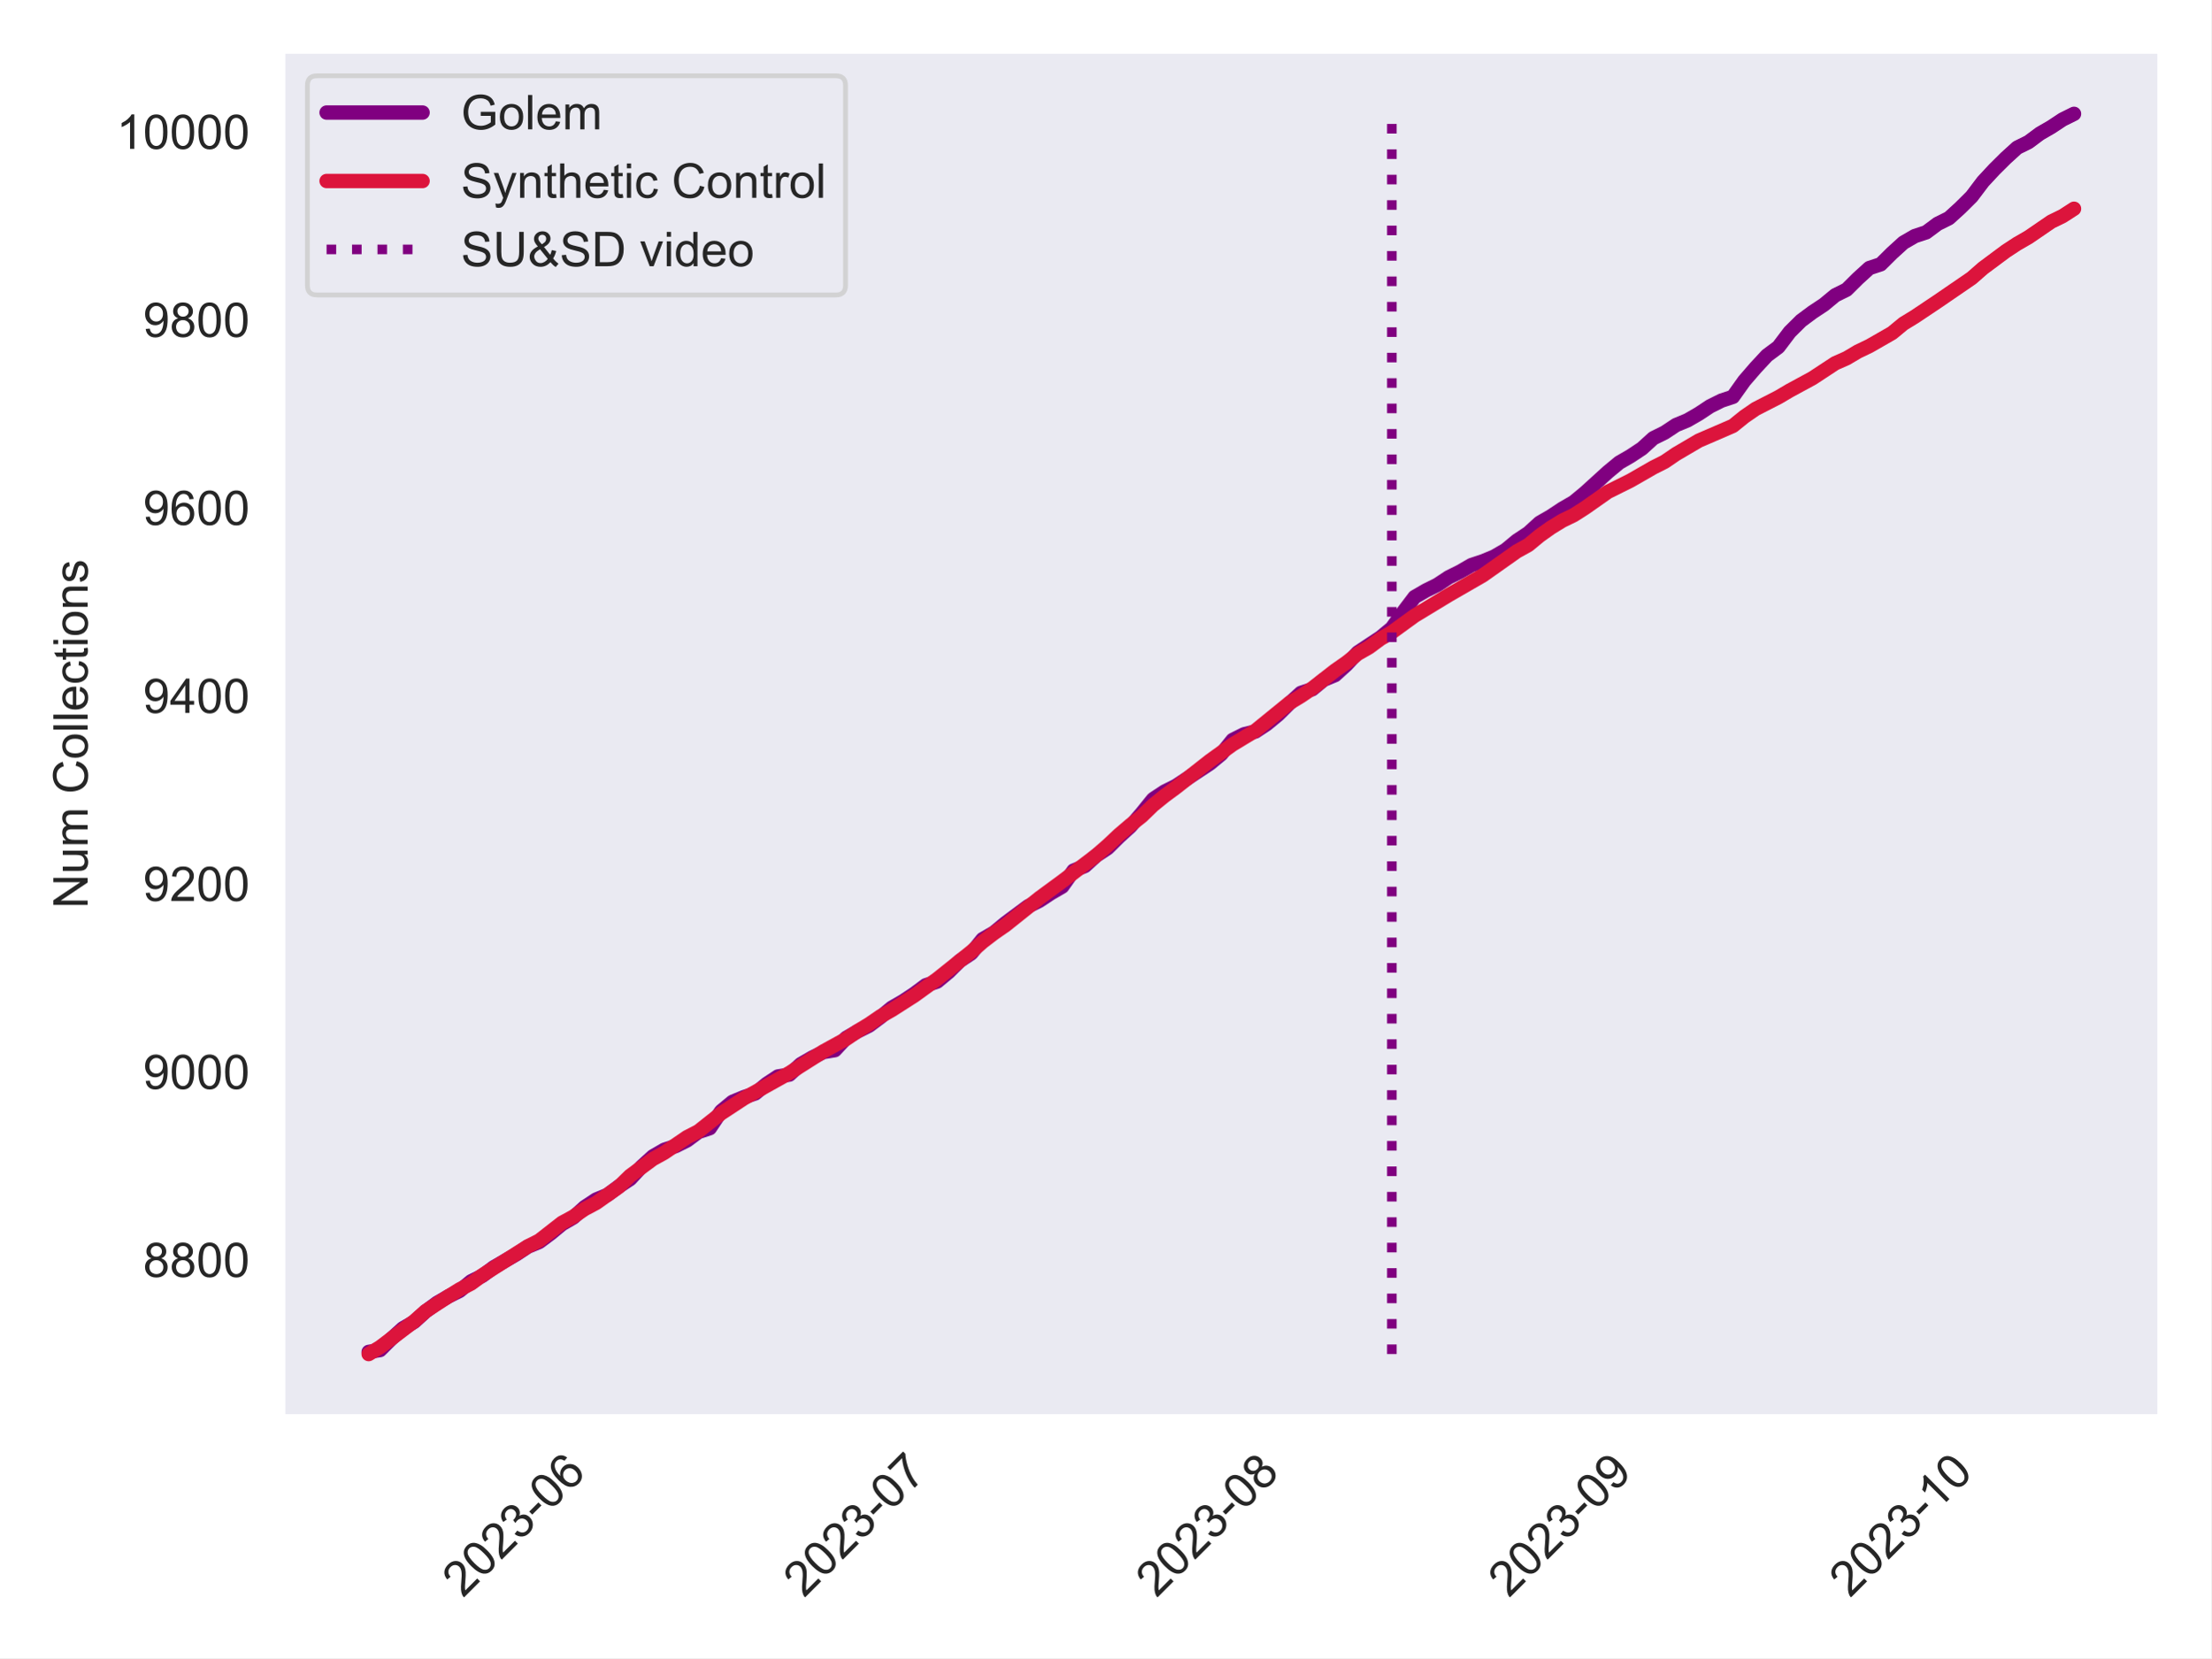
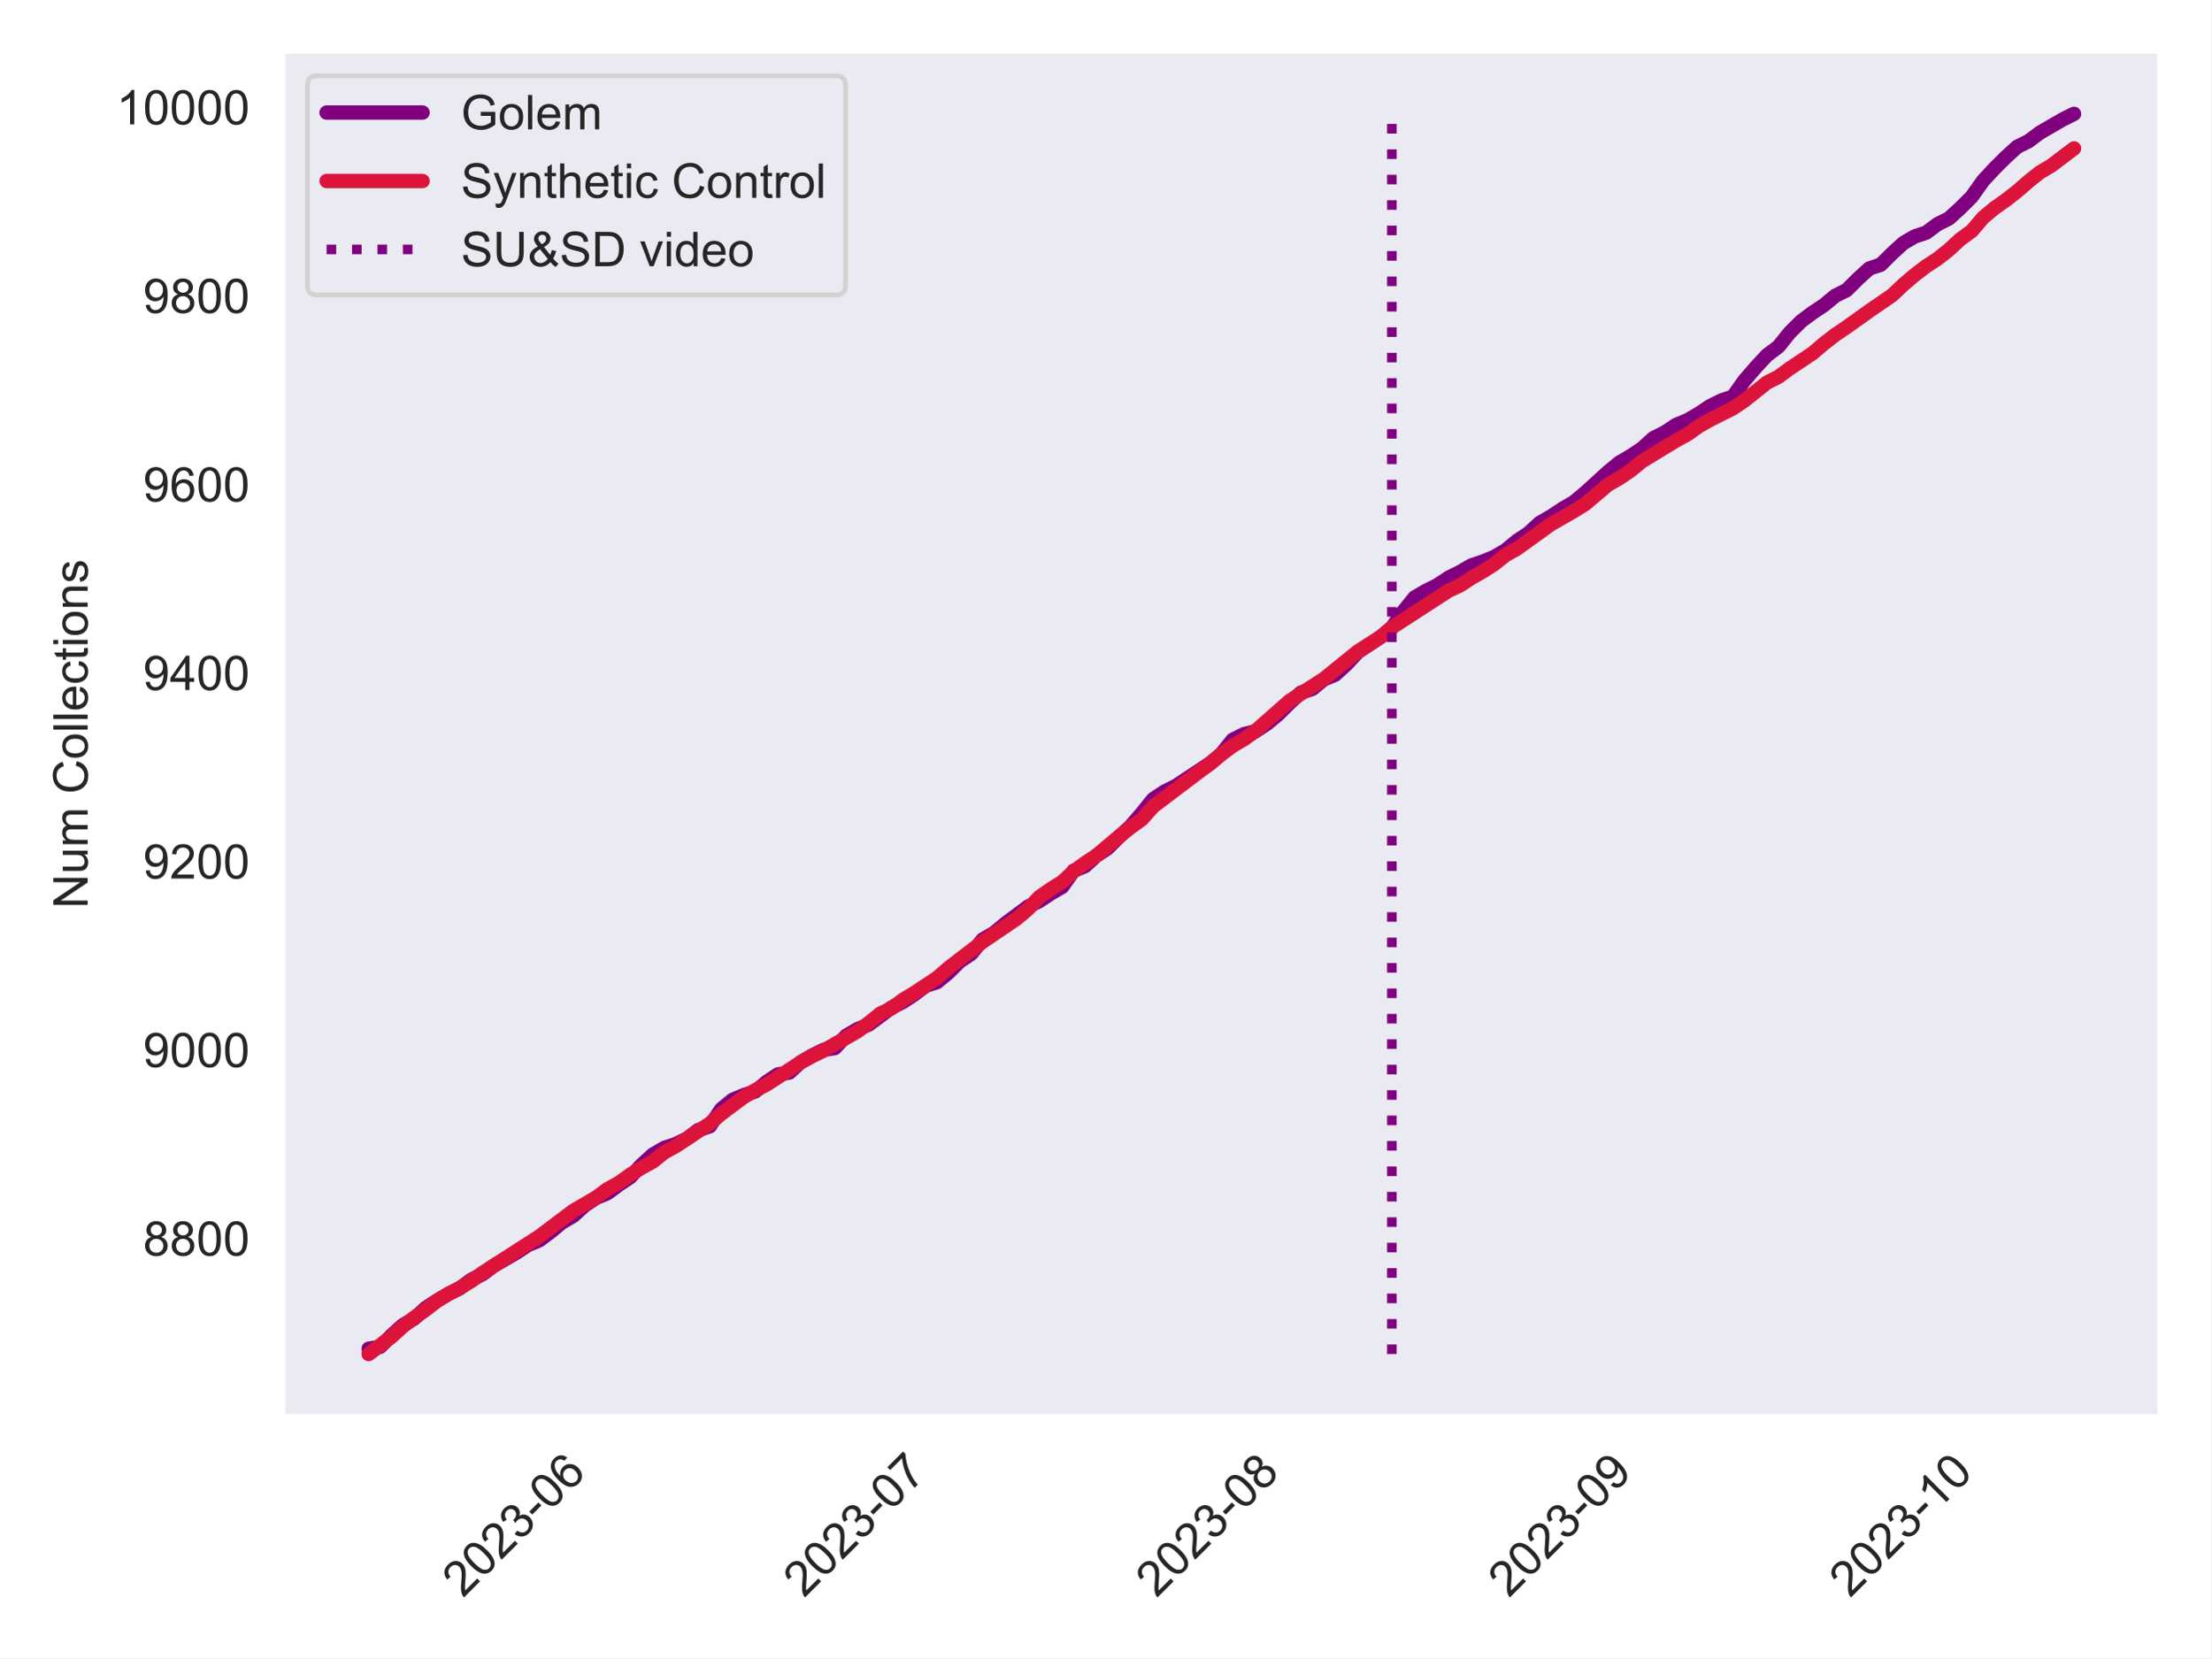
<svg xmlns="http://www.w3.org/2000/svg" xmlns:xlink="http://www.w3.org/1999/xlink" width="460.8pt" height="345.6pt" viewBox="0 0 460.8 345.6" version="1.1">
  <defs>
    <style type="text/css">*{stroke-linejoin: round; stroke-linecap: butt}</style>
  </defs>
  <g id="figure_1">
    <g id="patch_1">
      <path d="M 0 345.6  L 460.8 345.6  L 460.8 0  L 0 0  z " style="fill: #ffffff" />
    </g>
    <g id="axes_1">
      <g id="patch_2">
        <path d="M 59.06 295.153  L 450 295.153  L 450 10.8  L 59.06 10.8  z " style="fill: #eaeaf2" />
      </g>
      <g id="matplotlib.axis_1">
        <g id="xtick_1">
          <g id="text_1">
            <g style="fill: #262626" transform="translate(96.48556 333.1617) rotate(-45) scale(0.1 -0.1)">
              <defs>
                <path id="ArialMT-32" d="M 3222 541  L 3222 0  L 194 0  Q 188 203 259 391  Q 375 700 629 1000  Q 884 1300 1366 1694  Q 2113 2306 2375 2664  Q 2638 3022 2638 3341  Q 2638 3675 2398 3904  Q 2159 4134 1775 4134  Q 1369 4134 1125 3890  Q 881 3647 878 3216  L 300 3275  Q 359 3922 746 4261  Q 1134 4600 1788 4600  Q 2447 4600 2831 4234  Q 3216 3869 3216 3328  Q 3216 3053 3103 2787  Q 2991 2522 2730 2228  Q 2469 1934 1863 1422  Q 1356 997 1212 845  Q 1069 694 975 541  L 3222 541  z " transform="scale(0.015625)" />
                <path id="ArialMT-30" d="M 266 2259  Q 266 3072 433 3567  Q 600 4063 929 4331  Q 1259 4600 1759 4600  Q 2128 4600 2406 4451  Q 2684 4303 2865 4023  Q 3047 3744 3150 3342  Q 3253 2941 3253 2259  Q 3253 1453 3087 958  Q 2922 463 2592 192  Q 2263 -78 1759 -78  Q 1097 -78 719 397  Q 266 969 266 2259  z M 844 2259  Q 844 1131 1108 757  Q 1372 384 1759 384  Q 2147 384 2411 759  Q 2675 1134 2675 2259  Q 2675 3391 2411 3762  Q 2147 4134 1753 4134  Q 1366 4134 1134 3806  Q 844 3388 844 2259  z " transform="scale(0.015625)" />
                <path id="ArialMT-33" d="M 269 1209  L 831 1284  Q 928 806 1161 595  Q 1394 384 1728 384  Q 2125 384 2398 659  Q 2672 934 2672 1341  Q 2672 1728 2419 1979  Q 2166 2231 1775 2231  Q 1616 2231 1378 2169  L 1441 2663  Q 1497 2656 1531 2656  Q 1891 2656 2178 2843  Q 2466 3031 2466 3422  Q 2466 3731 2256 3934  Q 2047 4138 1716 4138  Q 1388 4138 1169 3931  Q 950 3725 888 3313  L 325 3413  Q 428 3978 793 4289  Q 1159 4600 1703 4600  Q 2078 4600 2393 4439  Q 2709 4278 2876 4000  Q 3044 3722 3044 3409  Q 3044 3113 2884 2869  Q 2725 2625 2413 2481  Q 2819 2388 3044 2092  Q 3269 1797 3269 1353  Q 3269 753 2831 336  Q 2394 -81 1725 -81  Q 1122 -81 723 278  Q 325 638 269 1209  z " transform="scale(0.015625)" />
                <path id="ArialMT-2d" d="M 203 1375  L 203 1941  L 1931 1941  L 1931 1375  L 203 1375  z " transform="scale(0.015625)" />
                <path id="ArialMT-36" d="M 3184 3459  L 2625 3416  Q 2550 3747 2413 3897  Q 2184 4138 1850 4138  Q 1581 4138 1378 3988  Q 1113 3794 959 3422  Q 806 3050 800 2363  Q 1003 2672 1297 2822  Q 1591 2972 1913 2972  Q 2475 2972 2870 2558  Q 3266 2144 3266 1488  Q 3266 1056 3080 686  Q 2894 316 2569 119  Q 2244 -78 1831 -78  Q 1128 -78 684 439  Q 241 956 241 2144  Q 241 3472 731 4075  Q 1159 4600 1884 4600  Q 2425 4600 2770 4297  Q 3116 3994 3184 3459  z M 888 1484  Q 888 1194 1011 928  Q 1134 663 1356 523  Q 1578 384 1822 384  Q 2178 384 2434 671  Q 2691 959 2691 1453  Q 2691 1928 2437 2201  Q 2184 2475 1800 2475  Q 1419 2475 1153 2201  Q 888 1928 888 1484  z " transform="scale(0.015625)" />
              </defs>
              <use xlink:href="#ArialMT-32" />
              <use xlink:href="#ArialMT-30" x="55.615" />
              <use xlink:href="#ArialMT-32" x="111.23" />
              <use xlink:href="#ArialMT-33" x="166.846" />
              <use xlink:href="#ArialMT-2d" x="222.461" />
              <use xlink:href="#ArialMT-30" x="255.762" />
              <use xlink:href="#ArialMT-36" x="311.377" />
            </g>
          </g>
        </g>
        <g id="xtick_2">
          <g id="text_2">
            <g style="fill: #262626" transform="translate(167.5656 333.1617) rotate(-45) scale(0.1 -0.1)">
              <defs>
                <path id="ArialMT-37" d="M 303 3981  L 303 4522  L 3269 4522  L 3269 4084  Q 2831 3619 2401 2847  Q 1972 2075 1738 1259  Q 1569 684 1522 0  L 944 0  Q 953 541 1156 1306  Q 1359 2072 1739 2783  Q 2119 3494 2547 3981  L 303 3981  z " transform="scale(0.015625)" />
              </defs>
              <use xlink:href="#ArialMT-32" />
              <use xlink:href="#ArialMT-30" x="55.615" />
              <use xlink:href="#ArialMT-32" x="111.23" />
              <use xlink:href="#ArialMT-33" x="166.846" />
              <use xlink:href="#ArialMT-2d" x="222.461" />
              <use xlink:href="#ArialMT-30" x="255.762" />
              <use xlink:href="#ArialMT-37" x="311.377" />
            </g>
          </g>
        </g>
        <g id="xtick_3">
          <g id="text_3">
            <g style="fill: #262626" transform="translate(241.0149 333.1617) rotate(-45) scale(0.1 -0.1)">
              <defs>
                <path id="ArialMT-38" d="M 1131 2484  Q 781 2613 612 2850  Q 444 3088 444 3419  Q 444 3919 803 4259  Q 1163 4600 1759 4600  Q 2359 4600 2725 4251  Q 3091 3903 3091 3403  Q 3091 3084 2923 2848  Q 2756 2613 2416 2484  Q 2838 2347 3058 2040  Q 3278 1734 3278 1309  Q 3278 722 2862 322  Q 2447 -78 1769 -78  Q 1091 -78 675 323  Q 259 725 259 1325  Q 259 1772 486 2073  Q 713 2375 1131 2484  z M 1019 3438  Q 1019 3113 1228 2906  Q 1438 2700 1772 2700  Q 2097 2700 2305 2904  Q 2513 3109 2513 3406  Q 2513 3716 2298 3927  Q 2084 4138 1766 4138  Q 1444 4138 1231 3931  Q 1019 3725 1019 3438  z M 838 1322  Q 838 1081 952 856  Q 1066 631 1291 507  Q 1516 384 1775 384  Q 2178 384 2440 643  Q 2703 903 2703 1303  Q 2703 1709 2433 1975  Q 2163 2241 1756 2241  Q 1359 2241 1098 1978  Q 838 1716 838 1322  z " transform="scale(0.015625)" />
              </defs>
              <use xlink:href="#ArialMT-32" />
              <use xlink:href="#ArialMT-30" x="55.615" />
              <use xlink:href="#ArialMT-32" x="111.23" />
              <use xlink:href="#ArialMT-33" x="166.846" />
              <use xlink:href="#ArialMT-2d" x="222.461" />
              <use xlink:href="#ArialMT-30" x="255.762" />
              <use xlink:href="#ArialMT-38" x="311.377" />
            </g>
          </g>
        </g>
        <g id="xtick_4">
          <g id="text_4">
            <g style="fill: #262626" transform="translate(314.4642 333.1617) rotate(-45) scale(0.1 -0.1)">
              <defs>
                <path id="ArialMT-39" d="M 350 1059  L 891 1109  Q 959 728 1153 556  Q 1347 384 1650 384  Q 1909 384 2104 503  Q 2300 622 2425 820  Q 2550 1019 2634 1356  Q 2719 1694 2719 2044  Q 2719 2081 2716 2156  Q 2547 1888 2255 1720  Q 1963 1553 1622 1553  Q 1053 1553 659 1965  Q 266 2378 266 3053  Q 266 3750 677 4175  Q 1088 4600 1706 4600  Q 2153 4600 2523 4359  Q 2894 4119 3086 3673  Q 3278 3228 3278 2384  Q 3278 1506 3087 986  Q 2897 466 2520 194  Q 2144 -78 1638 -78  Q 1100 -78 759 220  Q 419 519 350 1059  z M 2653 3081  Q 2653 3566 2395 3850  Q 2138 4134 1775 4134  Q 1400 4134 1122 3828  Q 844 3522 844 3034  Q 844 2597 1108 2323  Q 1372 2050 1759 2050  Q 2150 2050 2401 2323  Q 2653 2597 2653 3081  z " transform="scale(0.015625)" />
              </defs>
              <use xlink:href="#ArialMT-32" />
              <use xlink:href="#ArialMT-30" x="55.615" />
              <use xlink:href="#ArialMT-32" x="111.23" />
              <use xlink:href="#ArialMT-33" x="166.846" />
              <use xlink:href="#ArialMT-2d" x="222.461" />
              <use xlink:href="#ArialMT-30" x="255.762" />
              <use xlink:href="#ArialMT-39" x="311.377" />
            </g>
          </g>
        </g>
        <g id="xtick_5">
          <g id="text_5">
            <g style="fill: #262626" transform="translate(385.5442 333.1617) rotate(-45) scale(0.1 -0.1)">
              <defs>
                <path id="ArialMT-31" d="M 2384 0  L 1822 0  L 1822 3584  Q 1619 3391 1289 3197  Q 959 3003 697 2906  L 697 3450  Q 1169 3672 1522 3987  Q 1875 4303 2022 4600  L 2384 4600  L 2384 0  z " transform="scale(0.015625)" />
              </defs>
              <use xlink:href="#ArialMT-32" />
              <use xlink:href="#ArialMT-30" x="55.615" />
              <use xlink:href="#ArialMT-32" x="111.23" />
              <use xlink:href="#ArialMT-33" x="166.846" />
              <use xlink:href="#ArialMT-2d" x="222.461" />
              <use xlink:href="#ArialMT-31" x="255.762" />
              <use xlink:href="#ArialMT-30" x="311.377" />
            </g>
          </g>
        </g>
      </g>
      <g id="matplotlib.axis_2">
        <g id="ytick_1">
          <g id="text_6">
-             <g style="fill: #262626" transform="translate(29.81625 266.1615) scale(0.1 -0.1)">
+             <g style="fill: #262626" transform="translate(29.81625 261.7121) scale(0.1 -0.1)">
              <use xlink:href="#ArialMT-38" />
              <use xlink:href="#ArialMT-38" x="55.615" />
              <use xlink:href="#ArialMT-30" x="111.23" />
              <use xlink:href="#ArialMT-30" x="166.846" />
            </g>
          </g>
        </g>
        <g id="ytick_2">
          <g id="text_7">
-             <g style="fill: #262626" transform="translate(29.81625 226.9724) scale(0.1 -0.1)">
+             <g style="fill: #262626" transform="translate(29.81625 222.4149) scale(0.1 -0.1)">
              <use xlink:href="#ArialMT-39" />
              <use xlink:href="#ArialMT-30" x="55.615" />
              <use xlink:href="#ArialMT-30" x="111.23" />
              <use xlink:href="#ArialMT-30" x="166.846" />
            </g>
          </g>
        </g>
        <g id="ytick_3">
          <g id="text_8">
-             <g style="fill: #262626" transform="translate(29.81625 187.7833) scale(0.1 -0.1)">
+             <g style="fill: #262626" transform="translate(29.81625 183.1176) scale(0.1 -0.1)">
              <use xlink:href="#ArialMT-39" />
              <use xlink:href="#ArialMT-32" x="55.615" />
              <use xlink:href="#ArialMT-30" x="111.23" />
              <use xlink:href="#ArialMT-30" x="166.846" />
            </g>
          </g>
        </g>
        <g id="ytick_4">
          <g id="text_9">
-             <g style="fill: #262626" transform="translate(29.81625 148.5942) scale(0.1 -0.1)">
+             <g style="fill: #262626" transform="translate(29.81625 143.8204) scale(0.1 -0.1)">
              <defs>
                <path id="ArialMT-34" d="M 2069 0  L 2069 1097  L 81 1097  L 81 1613  L 2172 4581  L 2631 4581  L 2631 1613  L 3250 1613  L 3250 1097  L 2631 1097  L 2631 0  L 2069 0  z M 2069 1613  L 2069 3678  L 634 1613  L 2069 1613  z " transform="scale(0.015625)" />
              </defs>
              <use xlink:href="#ArialMT-39" />
              <use xlink:href="#ArialMT-34" x="55.615" />
              <use xlink:href="#ArialMT-30" x="111.23" />
              <use xlink:href="#ArialMT-30" x="166.846" />
            </g>
          </g>
        </g>
        <g id="ytick_5">
          <g id="text_10">
-             <g style="fill: #262626" transform="translate(29.81625 109.4052) scale(0.1 -0.1)">
+             <g style="fill: #262626" transform="translate(29.81625 104.5231) scale(0.1 -0.1)">
              <use xlink:href="#ArialMT-39" />
              <use xlink:href="#ArialMT-36" x="55.615" />
              <use xlink:href="#ArialMT-30" x="111.23" />
              <use xlink:href="#ArialMT-30" x="166.846" />
            </g>
          </g>
        </g>
        <g id="ytick_6">
          <g id="text_11">
-             <g style="fill: #262626" transform="translate(29.81625 70.21608) scale(0.1 -0.1)">
+             <g style="fill: #262626" transform="translate(29.81625 65.22588) scale(0.1 -0.1)">
              <use xlink:href="#ArialMT-39" />
              <use xlink:href="#ArialMT-38" x="55.615" />
              <use xlink:href="#ArialMT-30" x="111.23" />
              <use xlink:href="#ArialMT-30" x="166.846" />
            </g>
          </g>
        </g>
        <g id="ytick_7">
          <g id="text_12">
-             <g style="fill: #262626" transform="translate(24.25531 31.027) scale(0.1 -0.1)">
+             <g style="fill: #262626" transform="translate(24.25531 25.92863) scale(0.1 -0.1)">
              <use xlink:href="#ArialMT-31" />
              <use xlink:href="#ArialMT-30" x="55.615" />
              <use xlink:href="#ArialMT-30" x="111.23" />
              <use xlink:href="#ArialMT-30" x="166.846" />
              <use xlink:href="#ArialMT-30" x="222.461" />
            </g>
          </g>
        </g>
        <g id="text_13">
          <g style="fill: #262626" transform="translate(18.26781 189.3764) rotate(-90) scale(0.1 -0.1)">
            <defs>
              <path id="ArialMT-4e" d="M 488 0  L 488 4581  L 1109 4581  L 3516 984  L 3516 4581  L 4097 4581  L 4097 0  L 3475 0  L 1069 3600  L 1069 0  L 488 0  z " transform="scale(0.015625)" />
              <path id="ArialMT-75" d="M 2597 0  L 2597 488  Q 2209 -75 1544 -75  Q 1250 -75 995 37  Q 741 150 617 320  Q 494 491 444 738  Q 409 903 409 1263  L 409 3319  L 972 3319  L 972 1478  Q 972 1038 1006 884  Q 1059 663 1231 536  Q 1403 409 1656 409  Q 1909 409 2131 539  Q 2353 669 2445 892  Q 2538 1116 2538 1541  L 2538 3319  L 3100 3319  L 3100 0  L 2597 0  z " transform="scale(0.015625)" />
              <path id="ArialMT-6d" d="M 422 0  L 422 3319  L 925 3319  L 925 2853  Q 1081 3097 1340 3245  Q 1600 3394 1931 3394  Q 2300 3394 2536 3241  Q 2772 3088 2869 2813  Q 3263 3394 3894 3394  Q 4388 3394 4653 3120  Q 4919 2847 4919 2278  L 4919 0  L 4359 0  L 4359 2091  Q 4359 2428 4304 2576  Q 4250 2725 4106 2815  Q 3963 2906 3769 2906  Q 3419 2906 3187 2673  Q 2956 2441 2956 1928  L 2956 0  L 2394 0  L 2394 2156  Q 2394 2531 2256 2718  Q 2119 2906 1806 2906  Q 1569 2906 1367 2781  Q 1166 2656 1075 2415  Q 984 2175 984 1722  L 984 0  L 422 0  z " transform="scale(0.015625)" />
              <path id="ArialMT-20" transform="scale(0.015625)" />
              <path id="ArialMT-43" d="M 3763 1606  L 4369 1453  Q 4178 706 3683 314  Q 3188 -78 2472 -78  Q 1731 -78 1267 223  Q 803 525 561 1097  Q 319 1669 319 2325  Q 319 3041 592 3573  Q 866 4106 1370 4382  Q 1875 4659 2481 4659  Q 3169 4659 3637 4309  Q 4106 3959 4291 3325  L 3694 3184  Q 3534 3684 3231 3912  Q 2928 4141 2469 4141  Q 1941 4141 1586 3887  Q 1231 3634 1087 3207  Q 944 2781 944 2328  Q 944 1744 1114 1308  Q 1284 872 1643 656  Q 2003 441 2422 441  Q 2931 441 3284 734  Q 3638 1028 3763 1606  z " transform="scale(0.015625)" />
              <path id="ArialMT-6f" d="M 213 1659  Q 213 2581 725 3025  Q 1153 3394 1769 3394  Q 2453 3394 2887 2945  Q 3322 2497 3322 1706  Q 3322 1066 3130 698  Q 2938 331 2570 128  Q 2203 -75 1769 -75  Q 1072 -75 642 372  Q 213 819 213 1659  z M 791 1659  Q 791 1022 1069 705  Q 1347 388 1769 388  Q 2188 388 2466 706  Q 2744 1025 2744 1678  Q 2744 2294 2464 2611  Q 2184 2928 1769 2928  Q 1347 2928 1069 2612  Q 791 2297 791 1659  z " transform="scale(0.015625)" />
              <path id="ArialMT-6c" d="M 409 0  L 409 4581  L 972 4581  L 972 0  L 409 0  z " transform="scale(0.015625)" />
              <path id="ArialMT-65" d="M 2694 1069  L 3275 997  Q 3138 488 2766 206  Q 2394 -75 1816 -75  Q 1088 -75 661 373  Q 234 822 234 1631  Q 234 2469 665 2931  Q 1097 3394 1784 3394  Q 2450 3394 2872 2941  Q 3294 2488 3294 1666  Q 3294 1616 3291 1516  L 816 1516  Q 847 969 1125 678  Q 1403 388 1819 388  Q 2128 388 2347 550  Q 2566 713 2694 1069  z M 847 1978  L 2700 1978  Q 2663 2397 2488 2606  Q 2219 2931 1791 2931  Q 1403 2931 1139 2672  Q 875 2413 847 1978  z " transform="scale(0.015625)" />
              <path id="ArialMT-63" d="M 2588 1216  L 3141 1144  Q 3050 572 2676 248  Q 2303 -75 1759 -75  Q 1078 -75 664 370  Q 250 816 250 1647  Q 250 2184 428 2587  Q 606 2991 970 3192  Q 1334 3394 1763 3394  Q 2303 3394 2647 3120  Q 2991 2847 3088 2344  L 2541 2259  Q 2463 2594 2264 2762  Q 2066 2931 1784 2931  Q 1359 2931 1093 2626  Q 828 2322 828 1663  Q 828 994 1084 691  Q 1341 388 1753 388  Q 2084 388 2306 591  Q 2528 794 2588 1216  z " transform="scale(0.015625)" />
              <path id="ArialMT-74" d="M 1650 503  L 1731 6  Q 1494 -44 1306 -44  Q 1000 -44 831 53  Q 663 150 594 308  Q 525 466 525 972  L 525 2881  L 113 2881  L 113 3319  L 525 3319  L 525 4141  L 1084 4478  L 1084 3319  L 1650 3319  L 1650 2881  L 1084 2881  L 1084 941  Q 1084 700 1114 631  Q 1144 563 1211 522  Q 1278 481 1403 481  Q 1497 481 1650 503  z " transform="scale(0.015625)" />
              <path id="ArialMT-69" d="M 425 3934  L 425 4581  L 988 4581  L 988 3934  L 425 3934  z M 425 0  L 425 3319  L 988 3319  L 988 0  L 425 0  z " transform="scale(0.015625)" />
              <path id="ArialMT-6e" d="M 422 0  L 422 3319  L 928 3319  L 928 2847  Q 1294 3394 1984 3394  Q 2284 3394 2536 3286  Q 2788 3178 2913 3003  Q 3038 2828 3088 2588  Q 3119 2431 3119 2041  L 3119 0  L 2556 0  L 2556 2019  Q 2556 2363 2490 2533  Q 2425 2703 2258 2804  Q 2091 2906 1866 2906  Q 1506 2906 1245 2678  Q 984 2450 984 1813  L 984 0  L 422 0  z " transform="scale(0.015625)" />
              <path id="ArialMT-73" d="M 197 991  L 753 1078  Q 800 744 1014 566  Q 1228 388 1613 388  Q 2000 388 2187 545  Q 2375 703 2375 916  Q 2375 1106 2209 1216  Q 2094 1291 1634 1406  Q 1016 1563 777 1677  Q 538 1791 414 1992  Q 291 2194 291 2438  Q 291 2659 392 2848  Q 494 3038 669 3163  Q 800 3259 1026 3326  Q 1253 3394 1513 3394  Q 1903 3394 2198 3281  Q 2494 3169 2634 2976  Q 2775 2784 2828 2463  L 2278 2388  Q 2241 2644 2061 2787  Q 1881 2931 1553 2931  Q 1166 2931 1000 2803  Q 834 2675 834 2503  Q 834 2394 903 2306  Q 972 2216 1119 2156  Q 1203 2125 1616 2013  Q 2213 1853 2448 1751  Q 2684 1650 2818 1456  Q 2953 1263 2953 975  Q 2953 694 2789 445  Q 2625 197 2315 61  Q 2006 -75 1616 -75  Q 969 -75 630 194  Q 291 463 197 991  z " transform="scale(0.015625)" />
            </defs>
            <use xlink:href="#ArialMT-4e" />
            <use xlink:href="#ArialMT-75" x="72.217" />
            <use xlink:href="#ArialMT-6d" x="127.832" />
            <use xlink:href="#ArialMT-20" x="211.133" />
            <use xlink:href="#ArialMT-43" x="238.916" />
            <use xlink:href="#ArialMT-6f" x="311.133" />
            <use xlink:href="#ArialMT-6c" x="366.748" />
            <use xlink:href="#ArialMT-6c" x="388.965" />
            <use xlink:href="#ArialMT-65" x="411.182" />
            <use xlink:href="#ArialMT-63" x="466.797" />
            <use xlink:href="#ArialMT-74" x="516.797" />
            <use xlink:href="#ArialMT-69" x="544.58" />
            <use xlink:href="#ArialMT-6f" x="566.797" />
            <use xlink:href="#ArialMT-6e" x="622.412" />
            <use xlink:href="#ArialMT-73" x="678.027" />
          </g>
        </g>
      </g>
      <g id="PolyCollection_1" />
      <g id="PolyCollection_2" />
      <g id="line2d_1">
-         <path d="M 76.83 281.785  L 79.199 281.393  L 81.569 279.042  L 83.938 276.887  L 86.307 275.515  L 88.677 273.36  L 91.046 271.596  L 93.415 270.224  L 95.785 269.049  L 98.154 267.089  L 100.523 265.914  L 102.893 264.15  L 107.631 261.407  L 110.001 259.839  L 112.37 258.86  L 114.739 257.096  L 117.109 255.137  L 119.478 253.765  L 121.847 251.61  L 124.217 250.042  L 126.586 249.062  L 128.955 247.299  L 131.325 245.731  L 133.694 243.184  L 136.063 241.029  L 138.433 239.657  L 140.802 238.873  L 143.171 237.697  L 145.541 235.934  L 147.91 235.15  L 150.279 231.623  L 152.649 229.664  L 155.018 228.684  L 157.387 227.9  L 159.757 225.941  L 162.126 224.373  L 164.495 223.981  L 166.865 221.826  L 169.234 220.454  L 171.603 219.279  L 173.973 218.887  L 176.342 216.339  L 178.711 214.968  L 181.081 213.792  L 183.45 212.029  L 185.819 210.069  L 188.189 208.698  L 190.558 207.13  L 192.927 205.367  L 195.297 204.583  L 197.666 202.623  L 200.035 200.272  L 202.405 198.704  L 204.774 195.765  L 207.143 194.394  L 209.513 192.434  L 214.251 188.907  L 216.621 187.731  L 218.99 186.164  L 221.359 184.792  L 223.729 181.461  L 226.098 180.481  L 228.467 178.326  L 230.837 176.758  L 233.206 174.407  L 235.575 172.252  L 237.945 169.508  L 240.314 166.569  L 242.683 165.002  L 245.053 163.826  L 252.161 159.123  L 254.53 157.164  L 256.899 154.225  L 259.269 153.049  L 261.638 152.461  L 264.007 150.894  L 266.377 148.934  L 268.746 146.583  L 271.115 144.427  L 273.485 143.644  L 275.854 141.684  L 278.223 140.705  L 280.593 138.549  L 282.962 136.002  L 287.701 132.867  L 290.07 130.907  L 292.439 127.576  L 294.809 124.441  L 297.178 123.069  L 299.547 121.894  L 301.917 120.326  L 304.286 119.151  L 306.655 117.779  L 309.025 116.995  L 311.394 116.015  L 313.763 114.644  L 316.133 112.684  L 318.502 111.117  L 320.871 108.961  L 323.241 107.59  L 325.61 106.022  L 327.979 104.651  L 330.349 102.691  L 335.087 98.38  L 337.457 96.421  L 339.826 95.049  L 342.195 93.482  L 344.565 91.326  L 346.934 90.151  L 349.303 88.583  L 351.673 87.603  L 354.042 86.232  L 356.411 84.664  L 358.781 83.488  L 361.15 82.705  L 363.519 79.374  L 365.889 76.63  L 368.258 74.083  L 370.627 72.32  L 372.997 69.184  L 375.366 66.833  L 377.735 65.07  L 380.105 63.502  L 382.474 61.543  L 384.843 60.367  L 387.213 58.016  L 389.582 55.86  L 391.951 55.076  L 394.321 52.725  L 396.69 50.57  L 399.059 49.198  L 401.429 48.414  L 403.798 46.651  L 406.167 45.475  L 408.537 43.32  L 410.906 40.968  L 413.275 37.833  L 415.645 35.286  L 418.014 32.935  L 420.383 30.779  L 422.753 29.603  L 425.122 27.84  L 427.491 26.468  L 429.861 24.901  L 432.23 23.725  L 432.23 23.725  " clip-path="url(#p12d305978b)" style="fill: none; stroke: #800080; stroke-width: 3; stroke-linecap: round" />
+         <path d="M 76.83 281.122  L 79.199 280.729  L 81.569 278.371  L 83.938 276.21  L 86.307 274.835  L 88.677 272.673  L 91.046 271.101  L 93.415 269.726  L 95.785 268.547  L 98.154 266.779  L 100.523 265.6  L 102.893 263.831  L 107.631 261.081  L 110.001 259.509  L 112.37 258.526  L 114.739 256.758  L 117.109 254.793  L 119.478 253.418  L 121.847 251.256  L 124.217 249.684  L 126.586 248.702  L 128.955 246.934  L 131.325 245.362  L 133.694 242.807  L 136.063 240.646  L 138.433 239.271  L 140.802 238.485  L 143.171 237.306  L 145.541 235.537  L 147.91 234.751  L 150.279 231.215  L 152.649 229.25  L 155.018 228.267  L 157.387 227.481  L 159.757 225.517  L 162.126 223.945  L 164.495 223.552  L 166.865 221.39  L 169.234 220.015  L 171.603 218.836  L 173.973 218.443  L 176.342 215.889  L 178.711 214.513  L 181.081 213.531  L 185.819 209.994  L 188.189 208.815  L 190.558 207.243  L 192.927 205.475  L 195.297 204.689  L 197.666 202.724  L 200.035 200.366  L 202.405 198.794  L 204.774 195.847  L 207.143 194.472  L 209.513 192.507  L 214.251 188.97  L 216.621 187.791  L 218.99 186.219  L 221.359 184.844  L 223.729 181.504  L 226.098 180.521  L 228.467 178.36  L 230.837 176.788  L 233.206 174.43  L 235.575 172.269  L 237.945 169.518  L 240.314 166.571  L 242.683 164.999  L 245.053 163.82  L 252.161 159.104  L 254.53 157.139  L 256.899 154.192  L 259.269 153.013  L 261.638 152.424  L 264.007 150.852  L 266.377 148.887  L 268.746 146.529  L 271.115 144.368  L 273.485 143.582  L 275.854 141.617  L 278.223 140.634  L 280.593 138.473  L 282.962 135.919  L 287.701 132.775  L 290.07 130.81  L 292.439 127.47  L 294.809 124.523  L 297.178 123.147  L 299.547 121.968  L 301.917 120.396  L 304.286 119.217  L 306.655 117.842  L 309.025 117.056  L 311.394 116.074  L 313.763 114.698  L 316.133 112.733  L 318.502 111.162  L 320.871 109  L 323.241 107.625  L 325.61 106.053  L 327.979 104.677  L 330.349 102.713  L 335.087 98.39  L 337.457 96.425  L 339.826 95.05  L 342.195 93.478  L 344.565 91.316  L 346.934 90.137  L 349.303 88.566  L 351.673 87.583  L 354.042 86.208  L 356.411 84.636  L 358.781 83.457  L 361.15 82.671  L 363.519 79.331  L 365.889 76.58  L 368.258 74.026  L 370.627 72.257  L 372.997 69.31  L 375.366 66.952  L 377.735 65.184  L 380.105 63.612  L 382.474 61.647  L 384.843 60.468  L 387.213 58.11  L 389.582 55.949  L 391.951 55.163  L 394.321 52.805  L 396.69 50.644  L 399.059 49.268  L 401.429 48.482  L 403.798 46.714  L 406.167 45.535  L 408.537 43.374  L 410.906 41.016  L 413.275 37.676  L 415.645 35.121  L 418.014 32.763  L 420.383 30.602  L 422.753 29.423  L 425.122 27.655  L 429.861 24.904  L 432.23 23.725  L 432.23 23.725  " clip-path="url(#pd727f93a27)" style="fill: none; stroke: #800080; stroke-width: 3; stroke-linecap: round" />
      </g>
      <g id="line2d_2">
-         <path d="M 76.83 282.228  L 79.199 280.799  L 86.307 275.41  L 88.677 273.306  L 93.415 270.223  L 95.785 268.754  L 98.154 267.538  L 100.523 265.801  L 110.001 259.782  L 112.37 258.586  L 117.109 254.886  L 119.478 253.599  L 121.847 251.994  L 124.217 250.735  L 128.955 247.377  L 131.325 245.065  L 136.063 241.575  L 138.433 240.266  L 143.171 237.029  L 145.541 235.81  L 150.279 232.054  L 155.018 228.944  L 164.495 223.653  L 171.603 219.144  L 176.342 216.54  L 178.711 214.924  L 181.081 213.496  L 183.45 211.872  L 185.819 210.535  L 190.558 207.503  L 195.297 204.075  L 202.405 198.394  L 204.774 196.313  L 207.143 194.491  L 209.513 192.856  L 216.621 187.18  L 221.359 183.701  L 228.467 178.294  L 230.837 176.229  L 233.206 173.999  L 235.575 171.976  L 237.945 170.107  L 240.314 167.812  L 242.683 165.895  L 245.053 164.147  L 252.161 158.56  L 256.899 155.153  L 261.638 152.287  L 268.746 146.501  L 271.115 145.082  L 273.485 143.468  L 278.223 139.766  L 280.593 138.112  L 282.962 136.251  L 285.331 134.897  L 287.701 133.14  L 290.07 131.776  L 294.809 128.332  L 301.917 124.02  L 309.025 119.921  L 316.133 114.903  L 318.502 113.595  L 320.871 111.64  L 323.241 109.956  L 325.61 108.507  L 327.979 107.357  L 330.349 105.842  L 335.087 102.511  L 339.826 100.15  L 344.565 97.429  L 346.934 96.233  L 349.303 94.619  L 354.042 91.836  L 361.15 88.762  L 363.519 86.849  L 365.889 85.216  L 370.627 82.788  L 372.997 81.391  L 377.735 78.82  L 382.474 75.705  L 384.843 74.659  L 387.213 73.256  L 389.582 72.121  L 394.321 69.404  L 396.69 67.448  L 399.059 65.997  L 403.798 62.826  L 410.906 57.954  L 413.275 55.882  L 418.014 52.355  L 420.383 50.8  L 422.753 49.434  L 427.491 46.191  L 429.861 45.033  L 432.23 43.505  L 432.23 43.505  " clip-path="url(#p12d305978b)" style="fill: none; stroke: #dc143c; stroke-width: 3; stroke-linecap: round" />
+         <path d="M 76.83 282.228  L 81.569 278.639  L 83.938 276.477  L 86.307 274.647  L 88.677 273.02  L 91.046 271.189  L 93.415 269.685  L 95.785 268.468  L 98.154 267.039  L 100.523 265.337  L 112.37 257.724  L 119.478 252.366  L 124.217 249.611  L 126.586 247.86  L 128.955 246.555  L 131.325 244.861  L 133.694 243.398  L 136.063 242.101  L 138.433 240.192  L 140.802 238.903  L 147.91 234.187  L 150.279 232.164  L 155.018 228.64  L 157.387 227.242  L 159.757 226.04  L 166.865 221.437  L 169.234 220.14  L 171.603 218.984  L 178.711 214.953  L 181.081 213.203  L 183.45 211.28  L 185.819 210.151  L 188.189 208.385  L 190.558 206.959  L 195.297 203.82  L 197.666 201.761  L 204.774 196.299  L 211.882 191.474  L 214.251 189.464  L 216.621 186.948  L 218.99 185.307  L 221.359 183.829  L 223.729 181.642  L 226.098 179.905  L 228.467 178.353  L 233.206 174.348  L 235.575 172.479  L 237.945 170.77  L 240.314 168.115  L 249.791 160.922  L 252.161 159.203  L 254.53 157.211  L 256.899 155.452  L 259.269 154.059  L 261.638 152.366  L 268.746 146.095  L 275.854 141.541  L 282.962 135.786  L 287.701 132.784  L 290.07 130.784  L 301.917 123.101  L 304.286 122.009  L 306.655 120.449  L 309.025 119.098  L 311.394 117.586  L 313.763 115.703  L 316.133 114.367  L 323.241 109.248  L 327.979 106.53  L 330.349 105.06  L 335.087 101.04  L 337.457 99.678  L 339.826 98.087  L 342.195 96.136  L 349.303 91.812  L 351.673 90.518  L 354.042 88.824  L 356.411 87.489  L 361.15 85.104  L 363.519 83.511  L 368.258 79.727  L 370.627 78.541  L 372.997 76.794  L 377.735 73.634  L 380.105 71.627  L 382.474 69.779  L 384.843 68.184  L 389.582 64.798  L 394.321 61.543  L 396.69 59.303  L 399.059 57.291  L 401.429 55.487  L 403.798 53.939  L 406.167 52.061  L 408.537 49.863  L 410.906 48.149  L 413.275 45.369  L 415.645 43.383  L 418.014 41.718  L 420.383 39.866  L 422.753 37.811  L 425.122 35.927  L 427.491 34.52  L 432.23 30.93  L 432.23 30.93  " clip-path="url(#pd727f93a27)" style="fill: none; stroke: #dc143c; stroke-width: 3; stroke-linecap: round" />
      </g>
      <g id="LineCollection_1">
-         <path d="M 290.07 282.228  L 290.07 23.725  " clip-path="url(#p12d305978b)" style="fill: none; stroke-dasharray: 2,3.3; stroke-dashoffset: 0; stroke: #800080; stroke-width: 2" />
+         <path d="M 290.07 282.228  L 290.07 23.725  " clip-path="url(#pd727f93a27)" style="fill: none; stroke-dasharray: 2,3.3; stroke-dashoffset: 0; stroke: #800080; stroke-width: 2" />
      </g>
      <g id="patch_3">
        <path d="M 59.06 295.153  L 59.06 10.8  " style="fill: none; stroke: #ffffff; stroke-width: 0.8; stroke-linejoin: miter; stroke-linecap: square" />
      </g>
      <g id="patch_4">
        <path d="M 450 295.153  L 450 10.8  " style="fill: none; stroke: #ffffff; stroke-width: 0.8; stroke-linejoin: miter; stroke-linecap: square" />
      </g>
      <g id="patch_5">
        <path d="M 59.06 295.153  L 450 295.153  " style="fill: none; stroke: #ffffff; stroke-width: 0.8; stroke-linejoin: miter; stroke-linecap: square" />
      </g>
      <g id="patch_6">
        <path d="M 59.06 10.8  L 450 10.8  " style="fill: none; stroke: #ffffff; stroke-width: 0.8; stroke-linejoin: miter; stroke-linecap: square" />
      </g>
      <g id="legend_1">
        <g id="patch_7">
          <path d="M 66.06 61.475  L 174.204 61.475  Q 176.204 61.475 176.204 59.475  L 176.204 17.8  Q 176.204 15.8 174.204 15.8  L 66.06 15.8  Q 64.06 15.8 64.06 17.8  L 64.06 59.475  Q 64.06 61.475 66.06 61.475  z " style="fill: #eaeaf2; opacity: 0.8; stroke: #cccccc; stroke-linejoin: miter" />
        </g>
        <g id="line2d_3">
          <path d="M 68.06 23.458  L 78.06 23.458  L 88.06 23.458  " style="fill: none; stroke: #800080; stroke-width: 3; stroke-linecap: round" />
        </g>
        <g id="text_14">
          <g style="fill: #262626" transform="translate(96.06 26.95781) scale(0.1 -0.1)">
            <defs>
              <path id="ArialMT-47" d="M 2638 1797  L 2638 2334  L 4578 2338  L 4578 638  Q 4131 281 3656 101  Q 3181 -78 2681 -78  Q 2006 -78 1454 211  Q 903 500 622 1047  Q 341 1594 341 2269  Q 341 2938 620 3517  Q 900 4097 1425 4378  Q 1950 4659 2634 4659  Q 3131 4659 3532 4498  Q 3934 4338 4162 4050  Q 4391 3763 4509 3300  L 3963 3150  Q 3859 3500 3706 3700  Q 3553 3900 3268 4020  Q 2984 4141 2638 4141  Q 2222 4141 1919 4014  Q 1616 3888 1430 3681  Q 1244 3475 1141 3228  Q 966 2803 966 2306  Q 966 1694 1177 1281  Q 1388 869 1791 669  Q 2194 469 2647 469  Q 3041 469 3416 620  Q 3791 772 3984 944  L 3984 1797  L 2638 1797  z " transform="scale(0.015625)" />
            </defs>
            <use xlink:href="#ArialMT-47" />
            <use xlink:href="#ArialMT-6f" x="77.783" />
            <use xlink:href="#ArialMT-6c" x="133.398" />
            <use xlink:href="#ArialMT-65" x="155.615" />
            <use xlink:href="#ArialMT-6d" x="211.23" />
          </g>
        </g>
        <g id="line2d_4">
          <path d="M 68.06 37.725  L 78.06 37.725  L 88.06 37.725  " style="fill: none; stroke: #dc143c; stroke-width: 3; stroke-linecap: round" />
        </g>
        <g id="text_15">
          <g style="fill: #262626" transform="translate(96.06 41.225) scale(0.1 -0.1)">
            <defs>
              <path id="ArialMT-53" d="M 288 1472  L 859 1522  Q 900 1178 1048 958  Q 1197 738 1509 602  Q 1822 466 2213 466  Q 2559 466 2825 569  Q 3091 672 3220 851  Q 3350 1031 3350 1244  Q 3350 1459 3225 1620  Q 3100 1781 2813 1891  Q 2628 1963 1997 2114  Q 1366 2266 1113 2400  Q 784 2572 623 2826  Q 463 3081 463 3397  Q 463 3744 659 4045  Q 856 4347 1234 4503  Q 1613 4659 2075 4659  Q 2584 4659 2973 4495  Q 3363 4331 3572 4012  Q 3781 3694 3797 3291  L 3216 3247  Q 3169 3681 2898 3903  Q 2628 4125 2100 4125  Q 1550 4125 1298 3923  Q 1047 3722 1047 3438  Q 1047 3191 1225 3031  Q 1400 2872 2139 2705  Q 2878 2538 3153 2413  Q 3553 2228 3743 1945  Q 3934 1663 3934 1294  Q 3934 928 3725 604  Q 3516 281 3123 101  Q 2731 -78 2241 -78  Q 1619 -78 1198 103  Q 778 284 539 648  Q 300 1013 288 1472  z " transform="scale(0.015625)" />
              <path id="ArialMT-79" d="M 397 -1278  L 334 -750  Q 519 -800 656 -800  Q 844 -800 956 -737  Q 1069 -675 1141 -563  Q 1194 -478 1313 -144  Q 1328 -97 1363 -6  L 103 3319  L 709 3319  L 1400 1397  Q 1534 1031 1641 628  Q 1738 1016 1872 1384  L 2581 3319  L 3144 3319  L 1881 -56  Q 1678 -603 1566 -809  Q 1416 -1088 1222 -1217  Q 1028 -1347 759 -1347  Q 597 -1347 397 -1278  z " transform="scale(0.015625)" />
              <path id="ArialMT-68" d="M 422 0  L 422 4581  L 984 4581  L 984 2938  Q 1378 3394 1978 3394  Q 2347 3394 2619 3248  Q 2891 3103 3008 2847  Q 3125 2591 3125 2103  L 3125 0  L 2563 0  L 2563 2103  Q 2563 2525 2380 2717  Q 2197 2909 1863 2909  Q 1613 2909 1392 2779  Q 1172 2650 1078 2428  Q 984 2206 984 1816  L 984 0  L 422 0  z " transform="scale(0.015625)" />
              <path id="ArialMT-72" d="M 416 0  L 416 3319  L 922 3319  L 922 2816  Q 1116 3169 1280 3281  Q 1444 3394 1641 3394  Q 1925 3394 2219 3213  L 2025 2691  Q 1819 2813 1613 2813  Q 1428 2813 1281 2702  Q 1134 2591 1072 2394  Q 978 2094 978 1738  L 978 0  L 416 0  z " transform="scale(0.015625)" />
            </defs>
            <use xlink:href="#ArialMT-53" />
            <use xlink:href="#ArialMT-79" x="66.699" />
            <use xlink:href="#ArialMT-6e" x="116.699" />
            <use xlink:href="#ArialMT-74" x="172.314" />
            <use xlink:href="#ArialMT-68" x="200.098" />
            <use xlink:href="#ArialMT-65" x="255.713" />
            <use xlink:href="#ArialMT-74" x="311.328" />
            <use xlink:href="#ArialMT-69" x="339.111" />
            <use xlink:href="#ArialMT-63" x="361.328" />
            <use xlink:href="#ArialMT-20" x="411.328" />
            <use xlink:href="#ArialMT-43" x="439.111" />
            <use xlink:href="#ArialMT-6f" x="511.328" />
            <use xlink:href="#ArialMT-6e" x="566.943" />
            <use xlink:href="#ArialMT-74" x="622.559" />
            <use xlink:href="#ArialMT-72" x="650.342" />
            <use xlink:href="#ArialMT-6f" x="683.643" />
            <use xlink:href="#ArialMT-6c" x="739.258" />
          </g>
        </g>
        <g id="line2d_5">
          <path d="M 68.06 51.987  L 88.06 51.987  " style="fill: none; stroke-dasharray: 2,3.3; stroke-dashoffset: 0; stroke: #800080; stroke-width: 2" />
        </g>
        <g id="text_16">
          <g style="fill: #262626" transform="translate(96.06 55.4875) scale(0.1 -0.1)">
            <defs>
              <path id="ArialMT-55" d="M 3500 4581  L 4106 4581  L 4106 1934  Q 4106 1244 3950 837  Q 3794 431 3386 176  Q 2978 -78 2316 -78  Q 1672 -78 1262 144  Q 853 366 678 786  Q 503 1206 503 1934  L 503 4581  L 1109 4581  L 1109 1938  Q 1109 1341 1220 1058  Q 1331 775 1601 622  Q 1872 469 2263 469  Q 2931 469 3215 772  Q 3500 1075 3500 1938  L 3500 4581  z " transform="scale(0.015625)" />
              <path id="ArialMT-26" d="M 3041 541  Q 2763 231 2434 76  Q 2106 -78 1725 -78  Q 1022 -78 609 397  Q 275 784 275 1263  Q 275 1688 548 2030  Q 822 2372 1366 2631  Q 1056 2988 953 3209  Q 850 3431 850 3638  Q 850 4050 1173 4354  Q 1497 4659 1988 4659  Q 2456 4659 2754 4371  Q 3053 4084 3053 3681  Q 3053 3028 2188 2566  L 3009 1519  Q 3150 1794 3228 2156  L 3813 2031  Q 3663 1431 3406 1044  Q 3722 625 4122 341  L 3744 -106  Q 3403 113 3041 541  z M 1897 2928  Q 2263 3144 2370 3306  Q 2478 3469 2478 3666  Q 2478 3900 2329 4048  Q 2181 4197 1959 4197  Q 1731 4197 1579 4050  Q 1428 3903 1428 3691  Q 1428 3584 1483 3467  Q 1538 3350 1647 3219  L 1897 2928  z M 2688 984  L 1656 2263  Q 1200 1991 1040 1758  Q 881 1525 881 1297  Q 881 1019 1103 719  Q 1325 419 1731 419  Q 1984 419 2254 576  Q 2525 734 2688 984  z " transform="scale(0.015625)" />
              <path id="ArialMT-44" d="M 494 0  L 494 4581  L 2072 4581  Q 2606 4581 2888 4516  Q 3281 4425 3559 4188  Q 3922 3881 4101 3404  Q 4281 2928 4281 2316  Q 4281 1794 4159 1391  Q 4038 988 3847 723  Q 3656 459 3429 307  Q 3203 156 2883 78  Q 2563 0 2147 0  L 494 0  z M 1100 541  L 2078 541  Q 2531 541 2789 625  Q 3047 709 3200 863  Q 3416 1078 3536 1442  Q 3656 1806 3656 2325  Q 3656 3044 3420 3430  Q 3184 3816 2847 3947  Q 2603 4041 2063 4041  L 1100 4041  L 1100 541  z " transform="scale(0.015625)" />
              <path id="ArialMT-76" d="M 1344 0  L 81 3319  L 675 3319  L 1388 1331  Q 1503 1009 1600 663  Q 1675 925 1809 1294  L 2547 3319  L 3125 3319  L 1869 0  L 1344 0  z " transform="scale(0.015625)" />
              <path id="ArialMT-64" d="M 2575 0  L 2575 419  Q 2259 -75 1647 -75  Q 1250 -75 917 144  Q 584 363 401 755  Q 219 1147 219 1656  Q 219 2153 384 2558  Q 550 2963 881 3178  Q 1213 3394 1622 3394  Q 1922 3394 2156 3267  Q 2391 3141 2538 2938  L 2538 4581  L 3097 4581  L 3097 0  L 2575 0  z M 797 1656  Q 797 1019 1065 703  Q 1334 388 1700 388  Q 2069 388 2326 689  Q 2584 991 2584 1609  Q 2584 2291 2321 2609  Q 2059 2928 1675 2928  Q 1300 2928 1048 2622  Q 797 2316 797 1656  z " transform="scale(0.015625)" />
            </defs>
            <use xlink:href="#ArialMT-53" />
            <use xlink:href="#ArialMT-55" x="66.699" />
            <use xlink:href="#ArialMT-26" x="138.916" />
            <use xlink:href="#ArialMT-53" x="205.615" />
            <use xlink:href="#ArialMT-44" x="272.314" />
            <use xlink:href="#ArialMT-20" x="344.531" />
            <use xlink:href="#ArialMT-76" x="372.314" />
            <use xlink:href="#ArialMT-69" x="422.314" />
            <use xlink:href="#ArialMT-64" x="444.531" />
            <use xlink:href="#ArialMT-65" x="500.146" />
            <use xlink:href="#ArialMT-6f" x="555.762" />
          </g>
        </g>
      </g>
    </g>
  </g>
  <defs>
-     <clipPath id="p12d305978b">
+     <clipPath id="pd727f93a27">
      <rect x="59.06" y="10.8" width="390.94" height="284.353" />
    </clipPath>
  </defs>
</svg>
